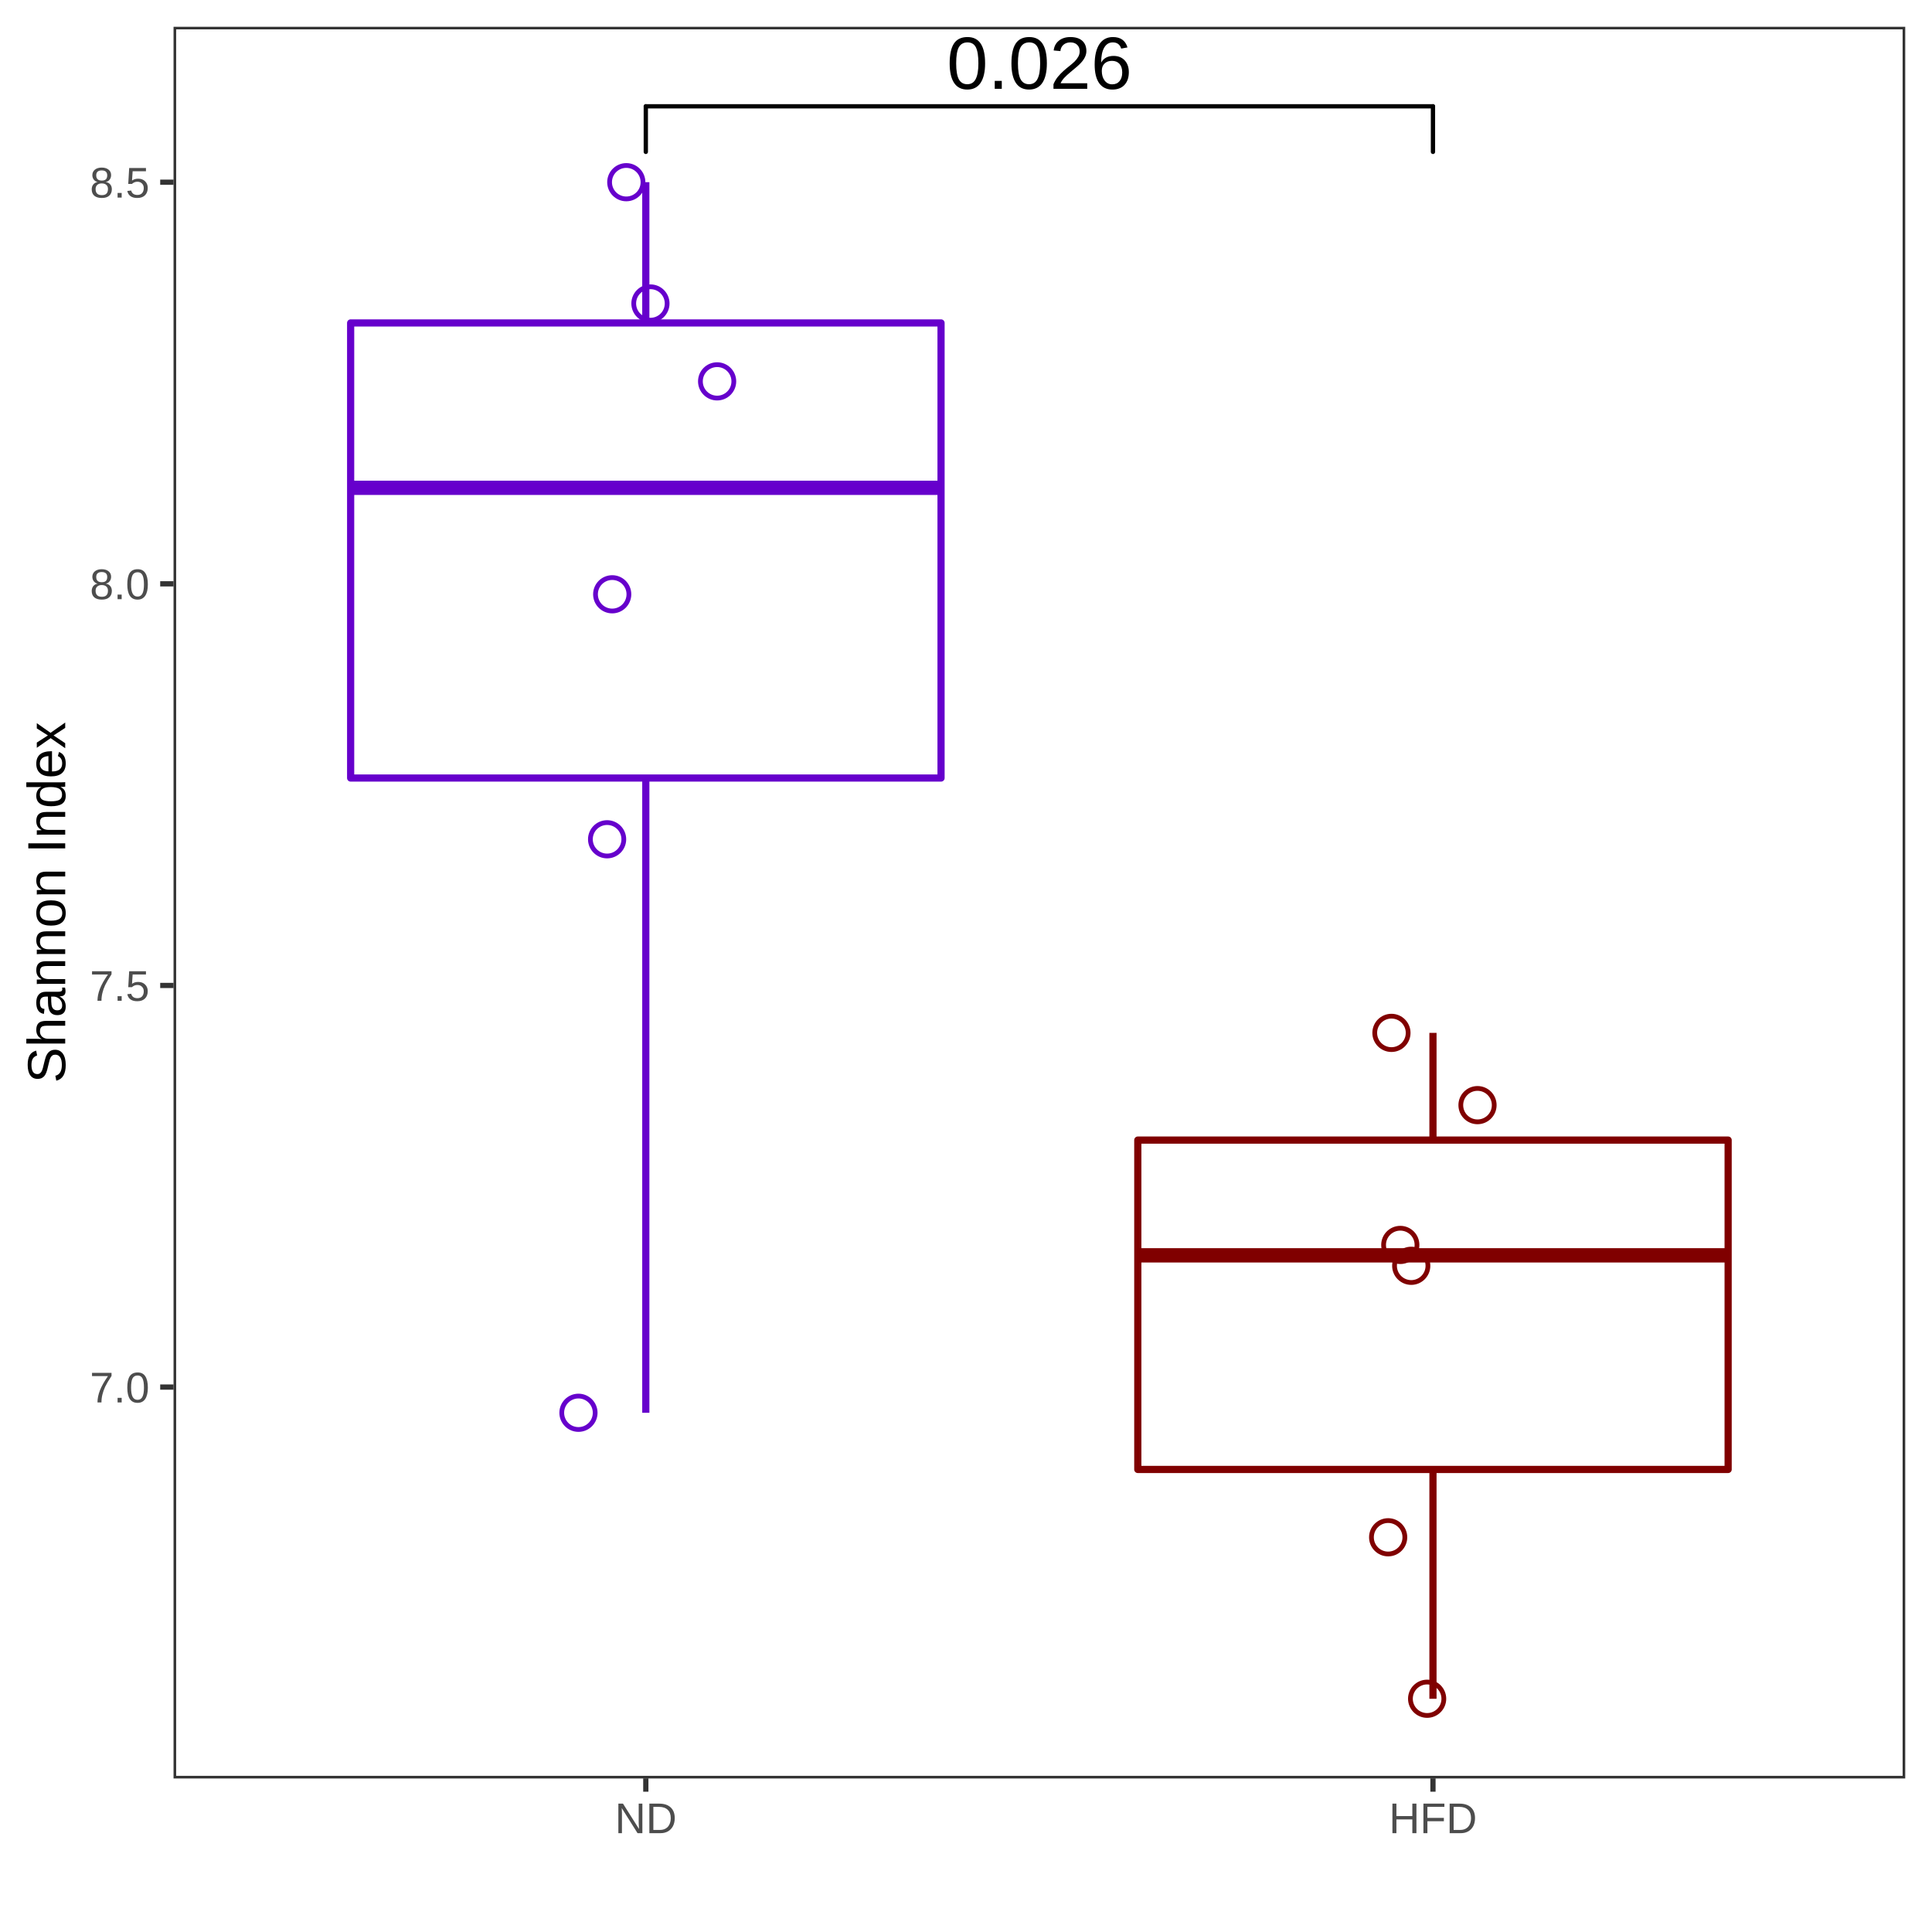
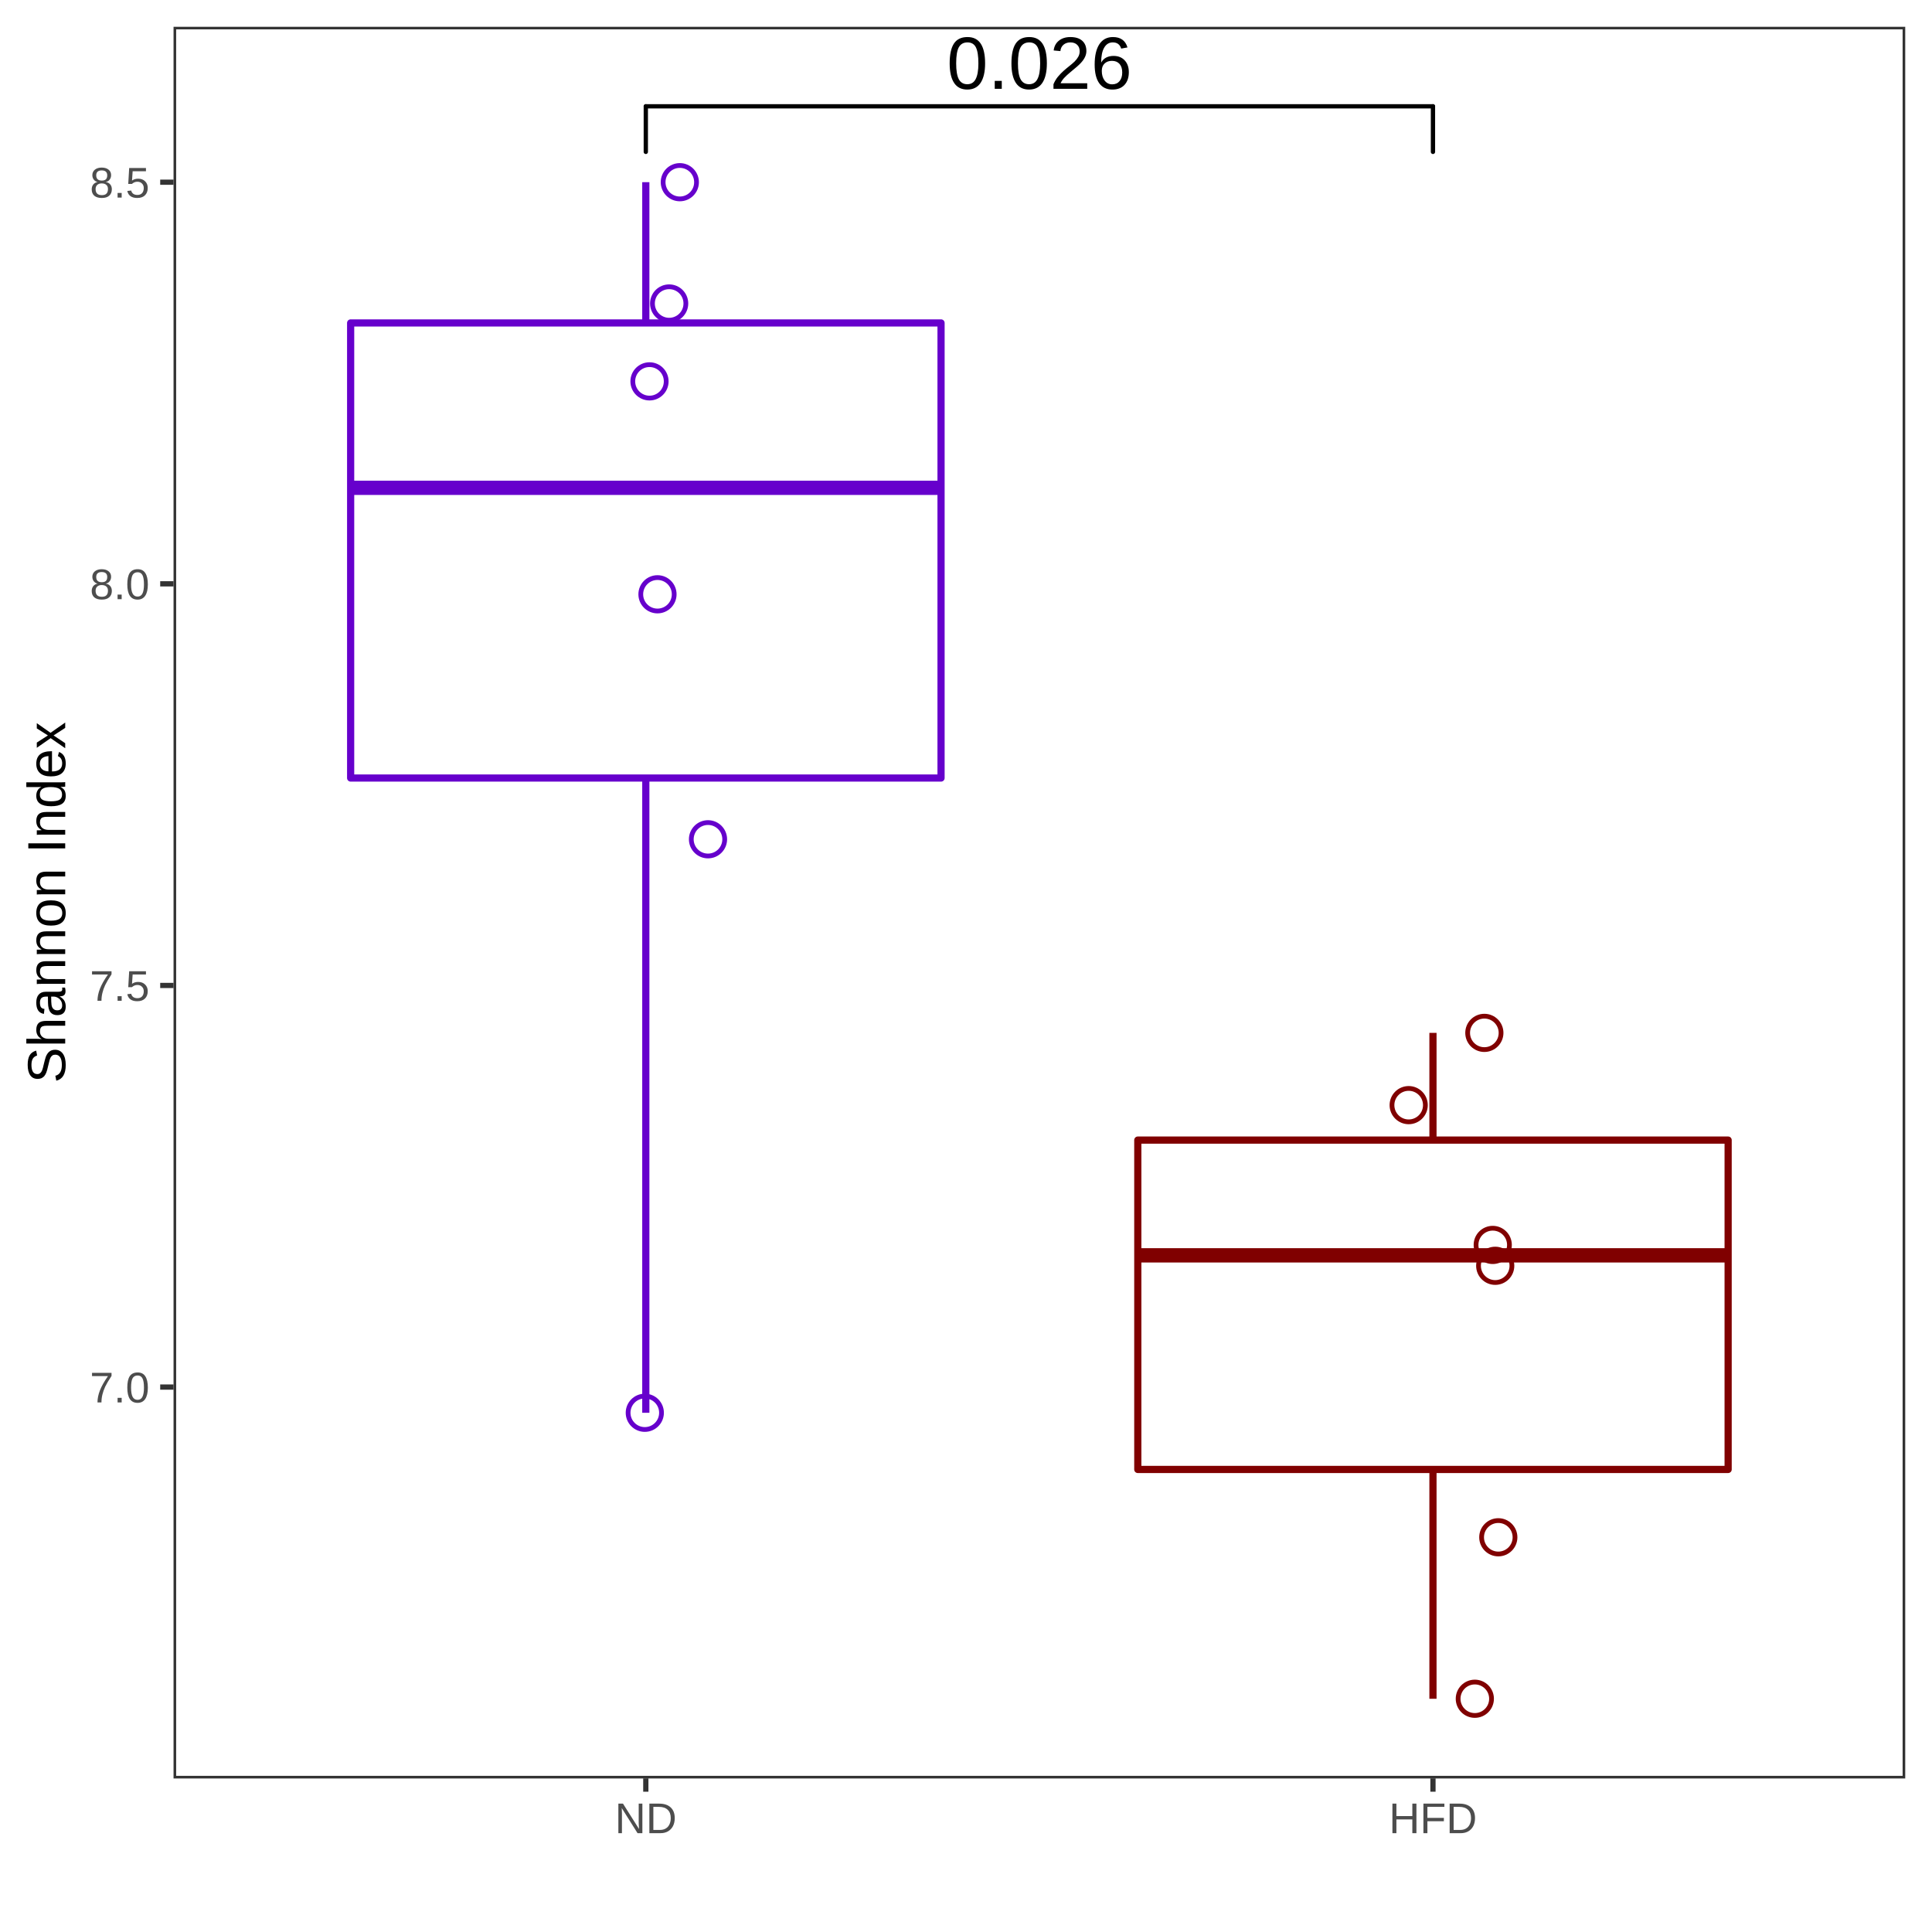
<svg xmlns="http://www.w3.org/2000/svg" class="svglite" width="288.00pt" height="288.00pt" viewBox="0 0 288.00 288.00">
  <defs>
    <style type="text/css">
    .svglite line, .svglite polyline, .svglite polygon, .svglite path, .svglite rect, .svglite circle {
      fill: none;
      stroke: #000000;
      stroke-linecap: round;
      stroke-linejoin: round;
      stroke-miterlimit: 10.00;
    }
    .svglite text {
      white-space: pre;
    }
  </style>
  </defs>
  <rect width="100%" height="100%" style="stroke: none; fill: #FFFFFF;" />
  <defs>
    <clipPath id="cpMC4wMHwyODguMDB8MC4wMHwyODguMDA=">
      <rect x="0.00" y="0.00" width="288.00" height="288.00" />
    </clipPath>
  </defs>
  <g clip-path="url(#cpMC4wMHwyODguMDB8MC4wMHwyODguMDA=)">
    <rect x="0" y="0.00" width="288.00" height="288.00" style="stroke-width: 0.78; stroke: #FFFFFF; fill: #FFFFFF;" />
  </g>
  <defs>
    <clipPath id="cpMjUuODd8Mjg0LjAxfDMuOTl8MjY1LjEw">
      <rect x="25.87" y="3.99" width="258.14" height="261.12" />
    </clipPath>
  </defs>
  <g clip-path="url(#cpMjUuODd8Mjg0LjAxfDMuOTl8MjY1LjEw)">
    <rect x="25.87" y="3.99" width="258.14" height="261.12" style="stroke-width: 0.78; stroke: none; fill: #FFFFFF;" />
    <line x1="96.27" y1="48.14" x2="96.27" y2="27.16" style="stroke-width: 1.07; stroke: #6600CC; stroke-linecap: butt;" />
    <line x1="96.27" y1="115.98" x2="96.27" y2="210.60" style="stroke-width: 1.07; stroke: #6600CC; stroke-linecap: butt;" />
    <polygon points="52.27,48.14 52.27,115.98 140.28,115.98 140.28,48.14 52.27,48.14 " style="stroke-width: 1.07; stroke: #6600CC; fill: #FFFFFF;" />
    <line x1="52.27" y1="72.72" x2="140.28" y2="72.72" style="stroke-width: 2.13; stroke: #6600CC; stroke-linecap: butt;" />
    <line x1="213.61" y1="169.95" x2="213.61" y2="153.97" style="stroke-width: 1.07; stroke: #800000; stroke-linecap: butt;" />
    <line x1="213.61" y1="219.05" x2="213.61" y2="253.23" style="stroke-width: 1.07; stroke: #800000; stroke-linecap: butt;" />
    <polygon points="169.61,169.95 169.61,219.05 257.61,219.05 257.61,169.95 169.61,169.95 " style="stroke-width: 1.07; stroke: #800000; fill: #FFFFFF;" />
    <line x1="169.61" y1="187.13" x2="257.61" y2="187.13" style="stroke-width: 2.13; stroke: #800000; stroke-linecap: butt;" />
-     <circle cx="220.25" cy="164.74" r="2.49" style="stroke-width: 0.71; stroke: #800000;" />
-     <circle cx="208.74" cy="185.58" r="2.49" style="stroke-width: 0.71; stroke: #800000;" />
-     <circle cx="212.74" cy="253.23" r="2.49" style="stroke-width: 0.71; stroke: #800000;" />
-     <circle cx="91.26" cy="88.59" r="2.49" style="stroke-width: 0.71; stroke: #6600CC;" />
-     <circle cx="90.50" cy="125.11" r="2.49" style="stroke-width: 0.71; stroke: #6600CC;" />
-     <circle cx="207.42" cy="153.97" r="2.49" style="stroke-width: 0.71; stroke: #800000;" />
-     <circle cx="93.36" cy="27.16" r="2.49" style="stroke-width: 0.71; stroke: #6600CC;" />
-     <circle cx="96.96" cy="45.24" r="2.49" style="stroke-width: 0.71; stroke: #6600CC;" />
-     <circle cx="106.90" cy="56.85" r="2.49" style="stroke-width: 0.71; stroke: #6600CC;" />
-     <circle cx="206.93" cy="229.16" r="2.49" style="stroke-width: 0.71; stroke: #800000;" />
-     <circle cx="210.37" cy="188.69" r="2.49" style="stroke-width: 0.71; stroke: #800000;" />
-     <circle cx="86.23" cy="210.60" r="2.49" style="stroke-width: 0.71; stroke: #6600CC;" />
+     <circle cx="209.99" cy="164.74" r="2.49" style="stroke-width: 0.71; stroke: #800000;" />
+     <circle cx="222.52" cy="185.58" r="2.49" style="stroke-width: 0.71; stroke: #800000;" />
+     <circle cx="219.85" cy="253.23" r="2.49" style="stroke-width: 0.71; stroke: #800000;" />
+     <circle cx="98.01" cy="88.59" r="2.49" style="stroke-width: 0.71; stroke: #6600CC;" />
+     <circle cx="105.54" cy="125.11" r="2.49" style="stroke-width: 0.71; stroke: #6600CC;" />
+     <circle cx="221.27" cy="153.97" r="2.49" style="stroke-width: 0.71; stroke: #800000;" />
+     <circle cx="101.34" cy="27.16" r="2.49" style="stroke-width: 0.71; stroke: #6600CC;" />
+     <circle cx="99.75" cy="45.24" r="2.49" style="stroke-width: 0.71; stroke: #6600CC;" />
+     <circle cx="96.82" cy="56.85" r="2.49" style="stroke-width: 0.71; stroke: #6600CC;" />
+     <circle cx="223.35" cy="229.16" r="2.49" style="stroke-width: 0.71; stroke: #800000;" />
+     <circle cx="222.89" cy="188.69" r="2.49" style="stroke-width: 0.71; stroke: #800000;" />
+     <circle cx="96.12" cy="210.60" r="2.49" style="stroke-width: 0.71; stroke: #6600CC;" />
    <text x="154.94" y="13.24" text-anchor="middle" style="font-size: 11.04px; font-family: &quot;Arial&quot;;" textLength="27.60px" lengthAdjust="spacingAndGlyphs">0.026</text>
    <line x1="213.61" y1="22.64" x2="213.61" y2="15.85" style="stroke-width: 0.64;" />
    <line x1="213.61" y1="15.85" x2="96.27" y2="15.85" style="stroke-width: 0.64;" />
    <line x1="96.27" y1="15.85" x2="96.27" y2="22.64" style="stroke-width: 0.64;" />
    <rect x="25.87" y="3.99" width="258.14" height="261.12" style="stroke-width: 0.78; stroke: #333333;" />
  </g>
  <g clip-path="url(#cpMC4wMHwyODguMDB8MC4wMHwyODguMDA=)">
    <text x="22.29" y="209.06" text-anchor="end" style="font-size: 6.40px;fill: #4D4D4D; font-family: &quot;Arial&quot;;" textLength="8.89px" lengthAdjust="spacingAndGlyphs">7.0</text>
    <text x="22.29" y="149.19" text-anchor="end" style="font-size: 6.40px;fill: #4D4D4D; font-family: &quot;Arial&quot;;" textLength="8.89px" lengthAdjust="spacingAndGlyphs">7.5</text>
    <text x="22.29" y="89.32" text-anchor="end" style="font-size: 6.40px;fill: #4D4D4D; font-family: &quot;Arial&quot;;" textLength="8.89px" lengthAdjust="spacingAndGlyphs">8.0</text>
    <text x="22.29" y="29.45" text-anchor="end" style="font-size: 6.40px;fill: #4D4D4D; font-family: &quot;Arial&quot;;" textLength="8.89px" lengthAdjust="spacingAndGlyphs">8.5</text>
    <polyline points="23.88,206.77 25.87,206.77 " style="stroke-width: 0.78; stroke: #333333; stroke-linecap: butt;" />
    <polyline points="23.88,146.90 25.87,146.90 " style="stroke-width: 0.78; stroke: #333333; stroke-linecap: butt;" />
    <polyline points="23.88,87.03 25.87,87.03 " style="stroke-width: 0.78; stroke: #333333; stroke-linecap: butt;" />
    <polyline points="23.88,27.16 25.87,27.16 " style="stroke-width: 0.78; stroke: #333333; stroke-linecap: butt;" />
    <polyline points="96.27,267.09 96.27,265.10 " style="stroke-width: 0.78; stroke: #333333; stroke-linecap: butt;" />
    <polyline points="213.61,267.09 213.61,265.10 " style="stroke-width: 0.78; stroke: #333333; stroke-linecap: butt;" />
    <text x="96.27" y="273.27" text-anchor="middle" style="font-size: 6.40px;fill: #4D4D4D; font-family: &quot;Arial&quot;;" textLength="9.23px" lengthAdjust="spacingAndGlyphs">ND</text>
    <text x="213.61" y="273.27" text-anchor="middle" style="font-size: 6.40px;fill: #4D4D4D; font-family: &quot;Arial&quot;;" textLength="13.13px" lengthAdjust="spacingAndGlyphs">HFD</text>
    <text transform="translate(9.72,134.54) rotate(-90)" text-anchor="middle" style="font-size: 8.00px; font-family: &quot;Arial&quot;;" textLength="53.83px" lengthAdjust="spacingAndGlyphs">Shannon Index</text>
  </g>
</svg>
